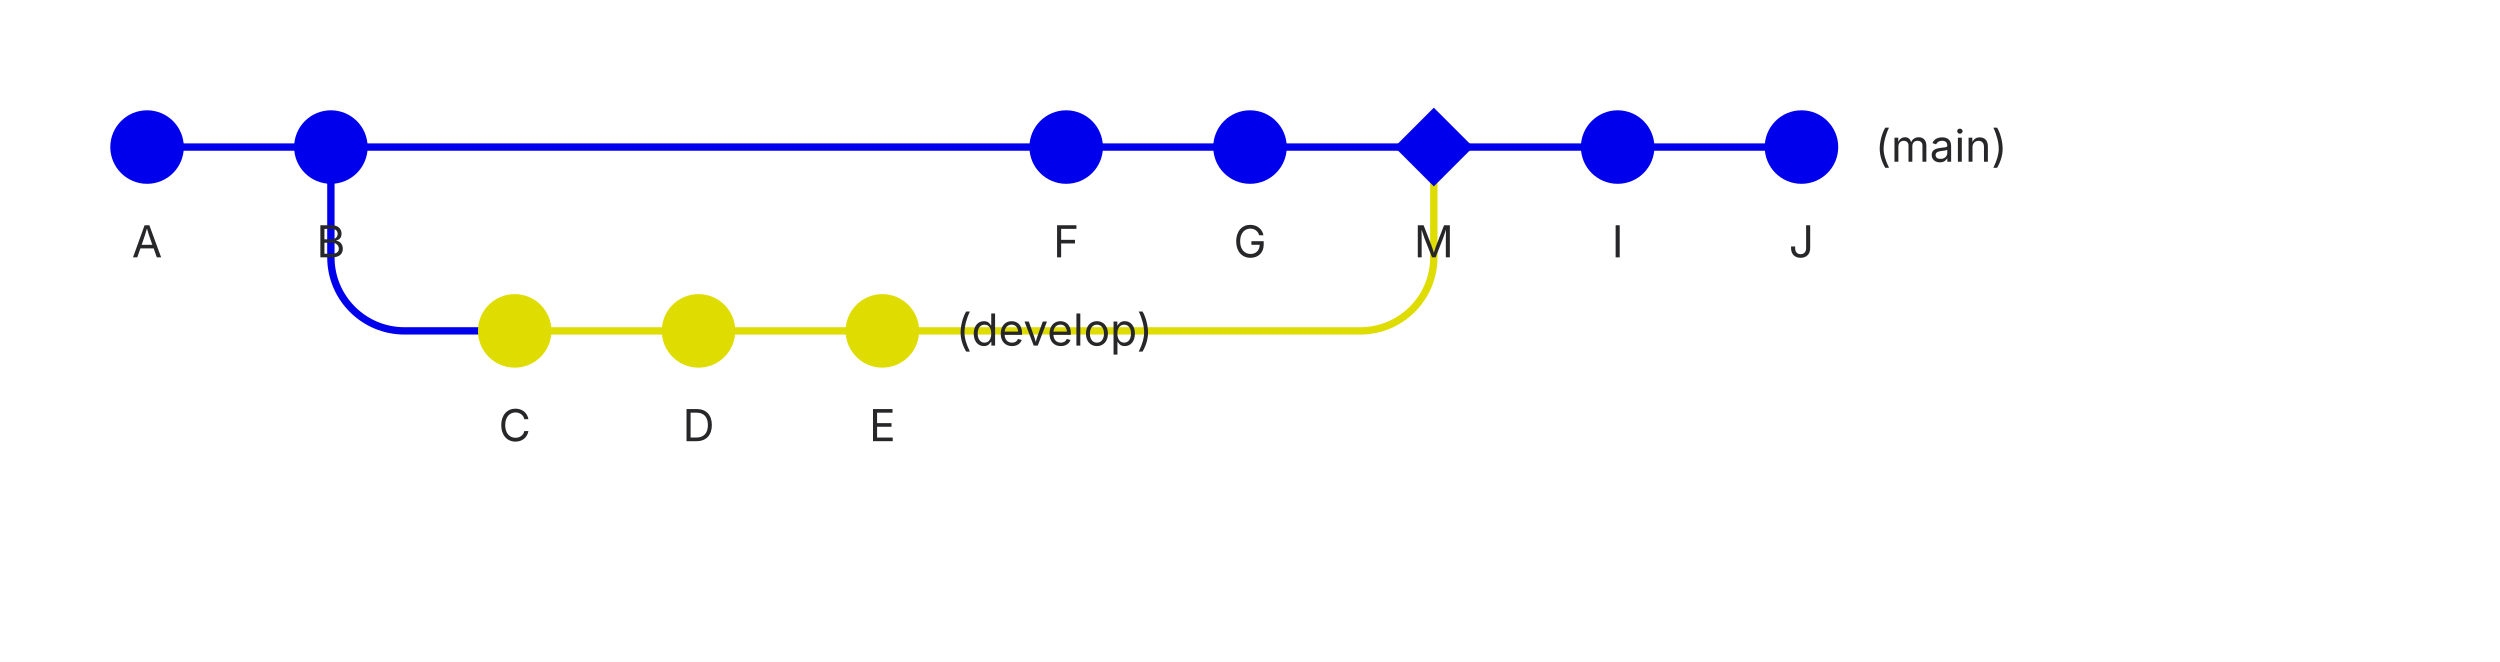
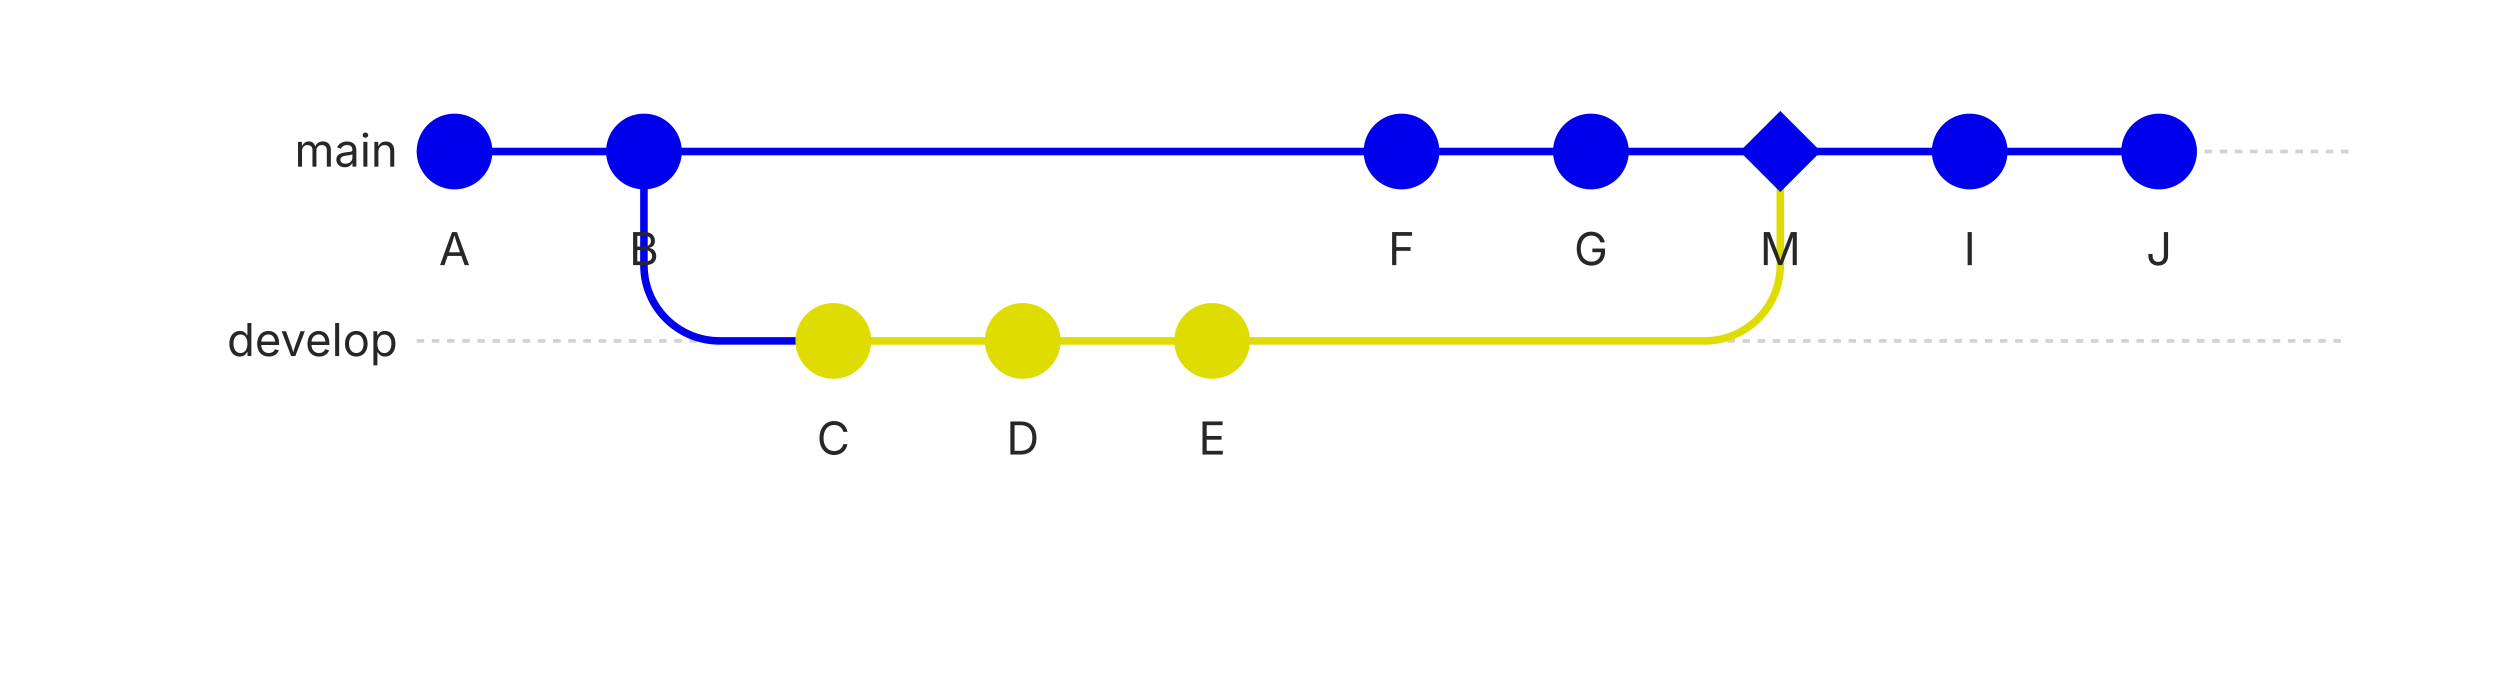
- <svg xmlns="http://www.w3.org/2000/svg" width="680" height="180" viewBox="0 0 680 180">
+ <svg xmlns="http://www.w3.org/2000/svg" width="660" height="180" viewBox="0 0 660 180">
  <style>
  .commit { fill: #FFFFFF; }
  .commit-text { font-family: 'Inter', sans-serif; font-size: 12px; fill: #27272A; text-anchor: middle; }
  .branch-text { font-family: 'Inter', sans-serif; font-size: 12px; fill: #27272A; }
  .tag-text { font-family: 'Inter', sans-serif; font-size: 10px; fill: #333; }
-   .tag-bg { fill: #FFFFDE; stroke: #333; stroke-width: 1; }
</style>
  <rect width="100%" height="100%" fill="#FFFFFF" />
-   <line x1="40" y1="40" x2="490" y2="40" stroke="#0000ED" stroke-width="2" />
-   <line x1="140" y1="90" x2="240" y2="90" stroke="#DEDC00" stroke-width="2" />
-   <path d="M 90 40 L 90 70 A 20 20 0 0 0 110 90 L 140 90" stroke="#0000ED" stroke-width="2" fill="none" />
-   <path d="M 240 90 L 370 90 A 20 20 0 0 0 390 70 L 390 40" stroke="#DEDC00" stroke-width="2" fill="none" />
-   <circle cx="40" cy="40" r="10" fill="#0000ED" stroke="#0000ED" stroke-width="0" />
-   <text x="40" y="70" class="commit-text">A</text>
-   <circle cx="90" cy="40" r="10" fill="#0000ED" stroke="#0000ED" stroke-width="0" />
-   <text x="90" y="70" class="commit-text">B</text>
-   <circle cx="140" cy="90" r="10" fill="#DEDC00" stroke="#DEDC00" stroke-width="0" />
-   <text x="140" y="120" class="commit-text">C</text>
-   <circle cx="190" cy="90" r="10" fill="#DEDC00" stroke="#DEDC00" stroke-width="0" />
-   <text x="190" y="120" class="commit-text">D</text>
-   <circle cx="240" cy="90" r="10" fill="#DEDC00" stroke="#DEDC00" stroke-width="0" />
-   <text x="240" y="120" class="commit-text">E</text>
-   <circle cx="290" cy="40" r="10" fill="#0000ED" stroke="#0000ED" stroke-width="0" />
-   <text x="290" y="70" class="commit-text">F</text>
-   <circle cx="340" cy="40" r="10" fill="#0000ED" stroke="#0000ED" stroke-width="0" />
-   <text x="340" y="70" class="commit-text">G</text>
-   <polygon points="390,30 400,40 390,50 380,40" fill="#0000ED" stroke="#0000ED" stroke-width="1" />
-   <text x="390" y="70" class="commit-text">M</text>
-   <circle cx="440" cy="40" r="10" fill="#0000ED" stroke="#0000ED" stroke-width="0" />
-   <text x="440" y="70" class="commit-text">I</text>
-   <circle cx="490" cy="40" r="10" fill="#0000ED" stroke="#0000ED" stroke-width="0" />
-   <text x="490" y="70" class="commit-text">J</text>
-   <text x="510" y="44" class="branch-text">(main)</text>
-   <text x="260" y="94" class="branch-text">(develop)</text>
+   <line x1="110" y1="40" x2="120" y2="40" stroke="lightgrey" stroke-width="1" stroke-dasharray="2" />
+   <line x1="120" y1="40" x2="570" y2="40" stroke="#0000ED" stroke-width="2" />
+   <line x1="570" y1="40" x2="620" y2="40" stroke="lightgrey" stroke-width="1" stroke-dasharray="2" />
+   <line x1="110" y1="90" x2="220" y2="90" stroke="lightgrey" stroke-width="1" stroke-dasharray="2" />
+   <line x1="220" y1="90" x2="320" y2="90" stroke="#DEDC00" stroke-width="2" />
+   <line x1="320" y1="90" x2="620" y2="90" stroke="lightgrey" stroke-width="1" stroke-dasharray="2" />
+   <path d="M 170 40 L 170 70 A 20 20 0 0 0 190 90 L 220 90" stroke="#0000ED" stroke-width="2" fill="none" />
+   <path d="M 320 90 L 450 90 A 20 20 0 0 0 470 70 L 470 40" stroke="#DEDC00" stroke-width="2" fill="none" />
+   <circle cx="120" cy="40" r="10" fill="#0000ED" stroke="#0000ED" stroke-width="0" />
+   <text x="120" y="70" class="commit-text">A</text>
+   <circle cx="170" cy="40" r="10" fill="#0000ED" stroke="#0000ED" stroke-width="0" />
+   <text x="170" y="70" class="commit-text">B</text>
+   <circle cx="220" cy="90" r="10" fill="#DEDC00" stroke="#DEDC00" stroke-width="0" />
+   <text x="220" y="120" class="commit-text">C</text>
+   <circle cx="270" cy="90" r="10" fill="#DEDC00" stroke="#DEDC00" stroke-width="0" />
+   <text x="270" y="120" class="commit-text">D</text>
+   <circle cx="320" cy="90" r="10" fill="#DEDC00" stroke="#DEDC00" stroke-width="0" />
+   <text x="320" y="120" class="commit-text">E</text>
+   <circle cx="370" cy="40" r="10" fill="#0000ED" stroke="#0000ED" stroke-width="0" />
+   <text x="370" y="70" class="commit-text">F</text>
+   <circle cx="420" cy="40" r="10" fill="#0000ED" stroke="#0000ED" stroke-width="0" />
+   <text x="420" y="70" class="commit-text">G</text>
+   <polygon points="470,30 480,40 470,50 460,40" fill="#0000ED" stroke="#0000ED" stroke-width="1" />
+   <text x="470" y="70" class="commit-text">M</text>
+   <circle cx="520" cy="40" r="10" fill="#0000ED" stroke="#0000ED" stroke-width="0" />
+   <text x="520" y="70" class="commit-text">I</text>
+   <circle cx="570" cy="40" r="10" fill="#0000ED" stroke="#0000ED" stroke-width="0" />
+   <text x="570" y="70" class="commit-text">J</text>
+   <text x="105" y="44" class="branch-text" text-anchor="end" fill="#0000ED">main</text>
+   <text x="105" y="94" class="branch-text" text-anchor="end" fill="#DEDC00">develop</text>
</svg>
